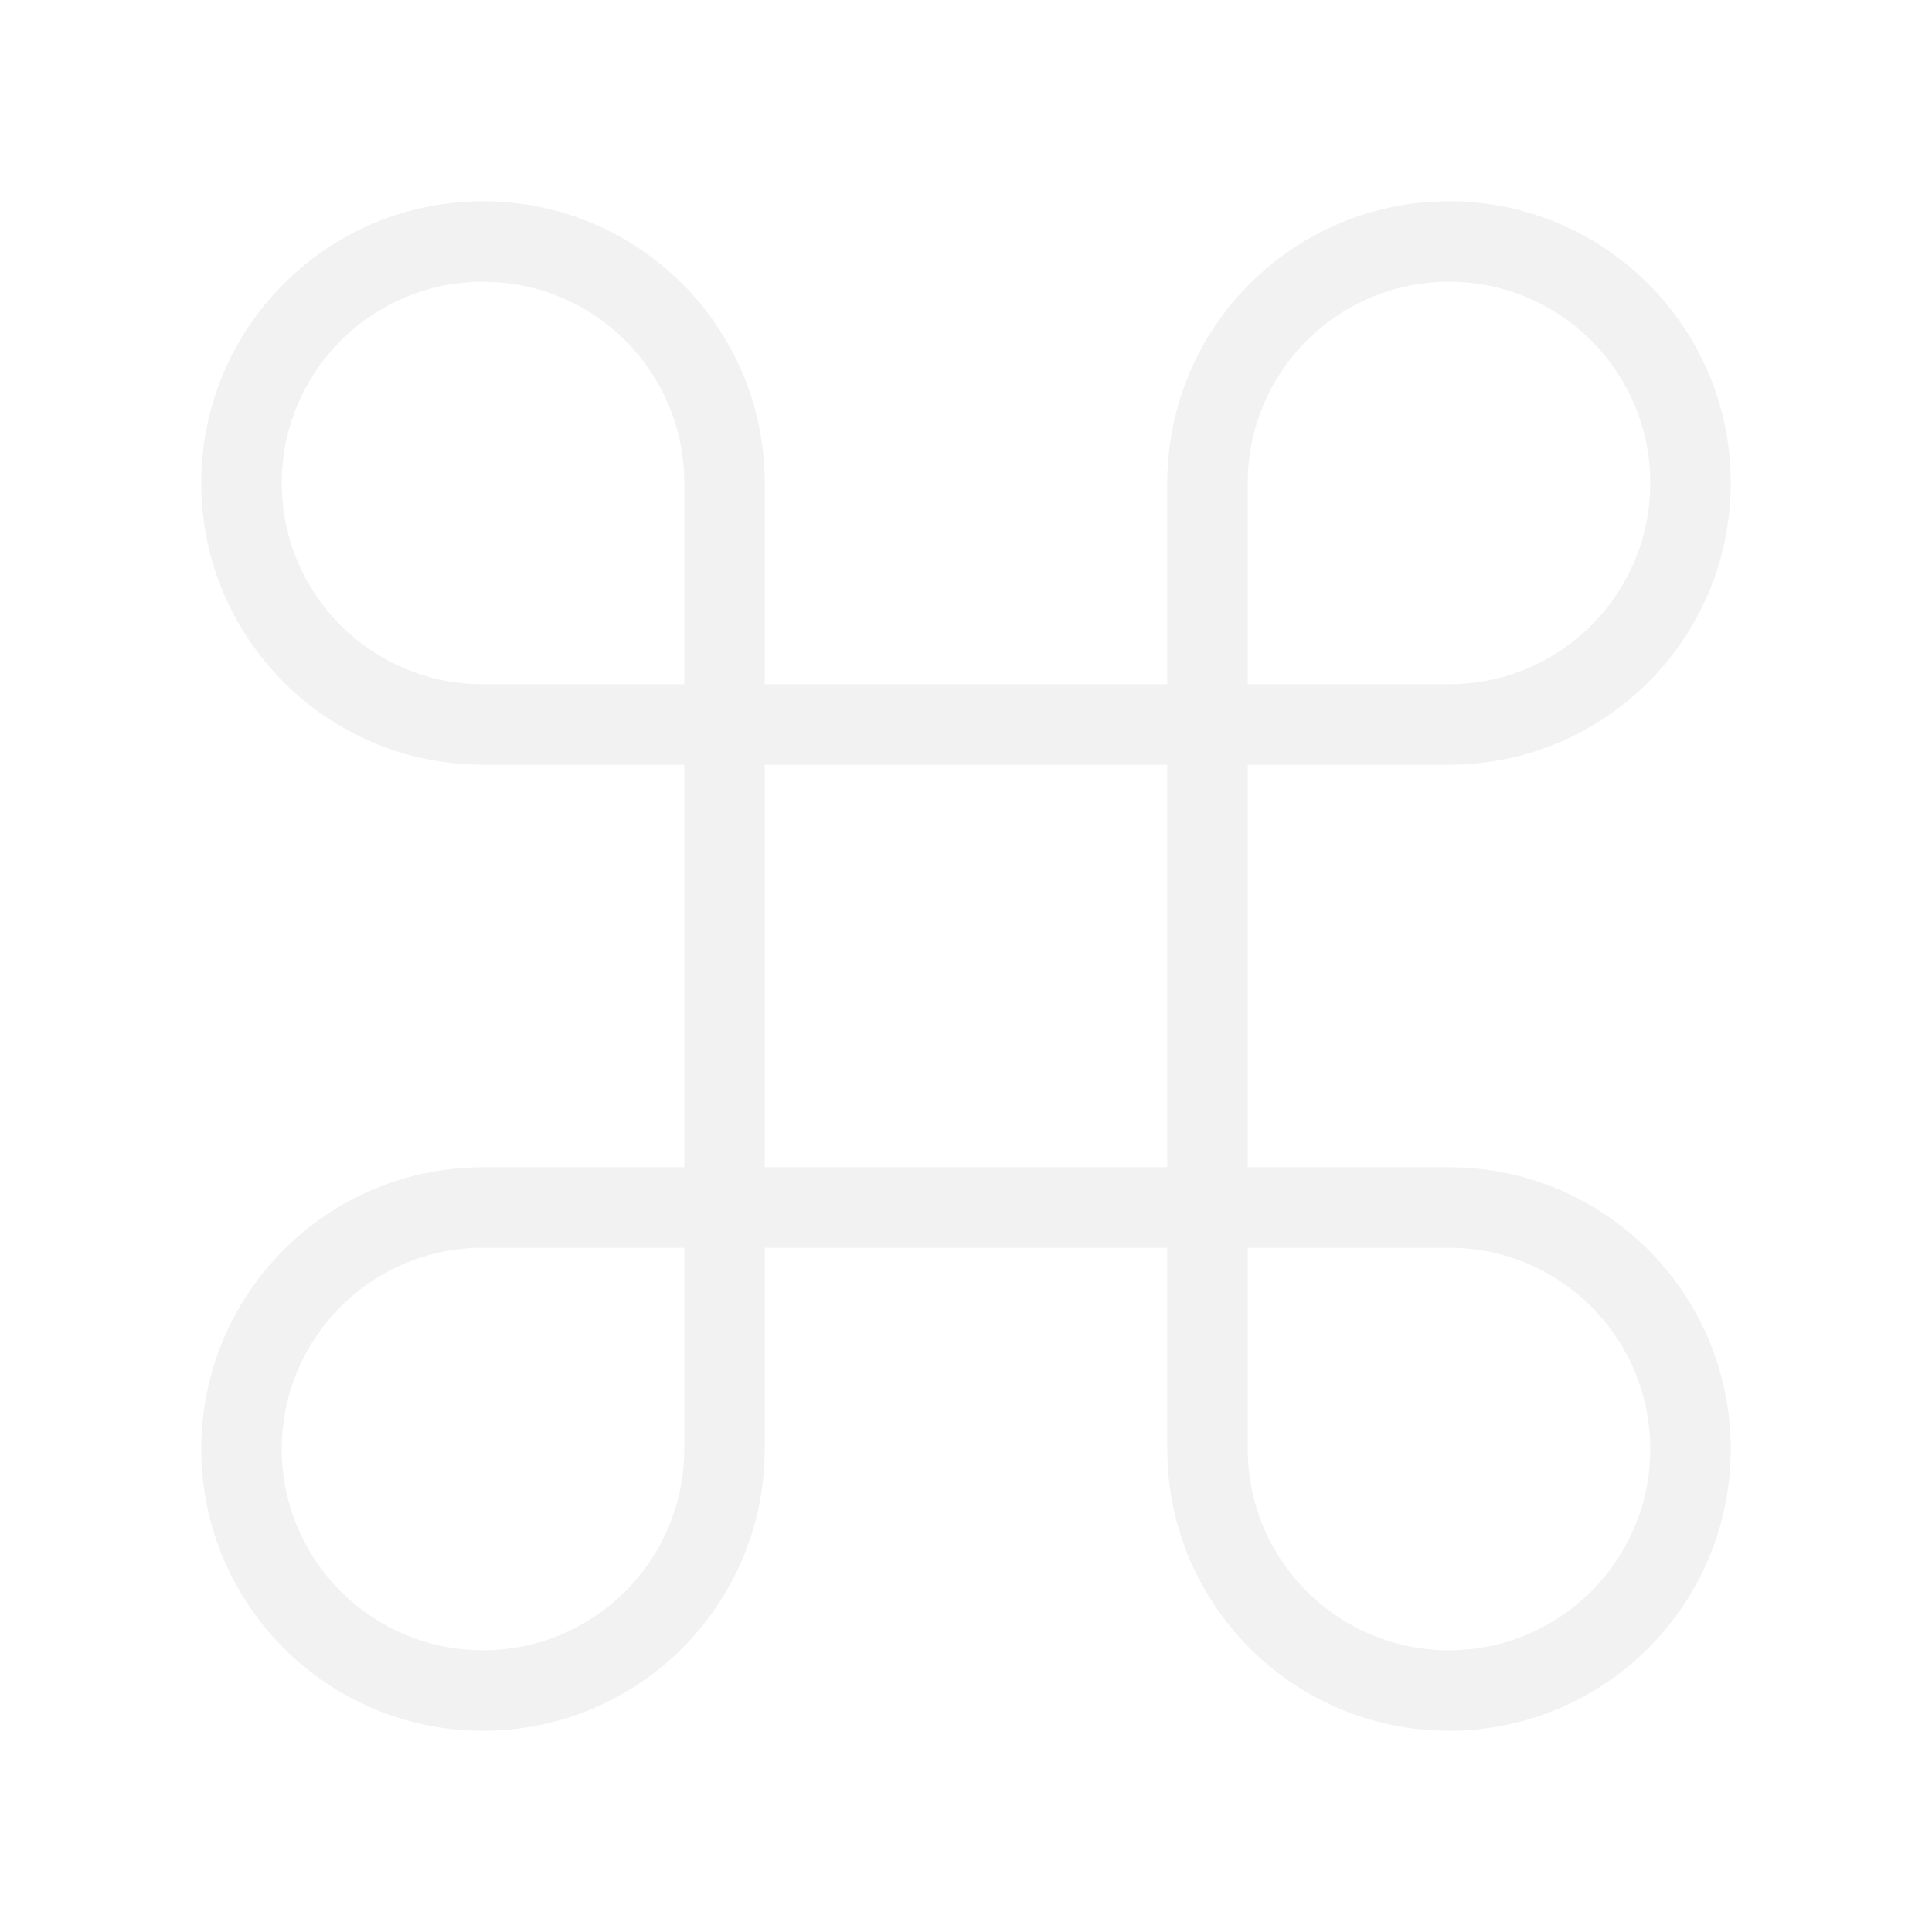
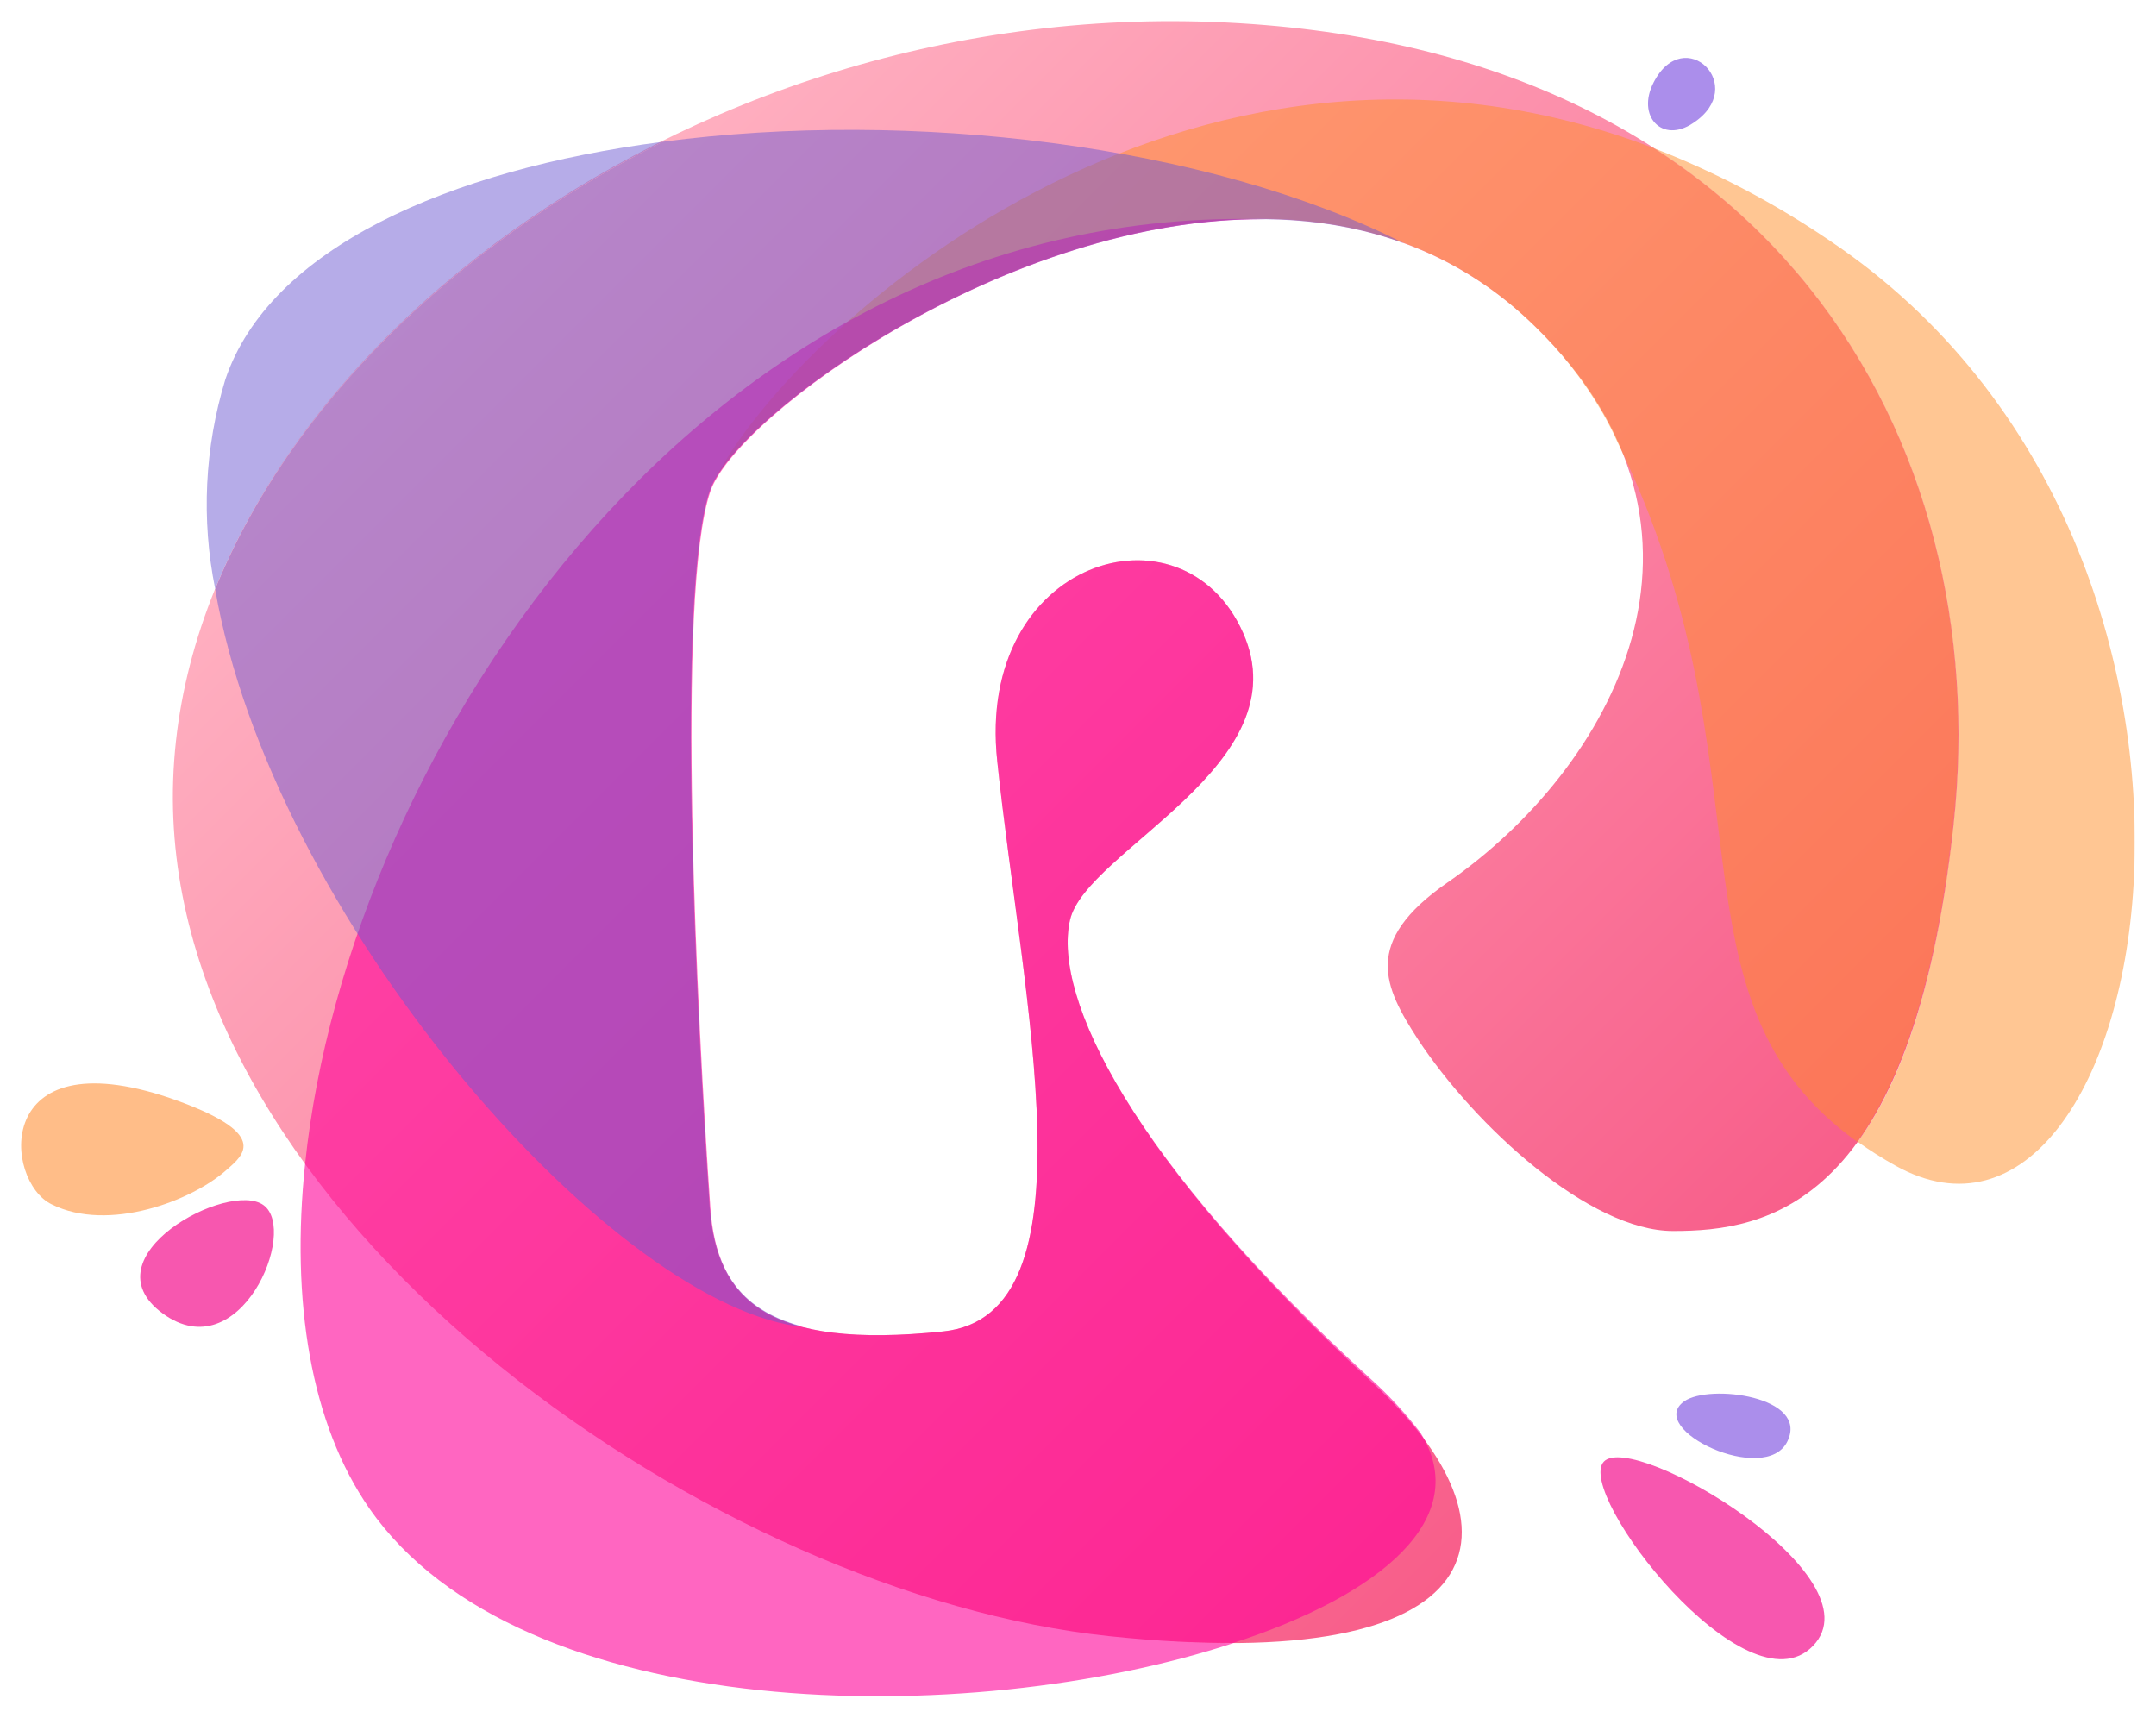
- <svg xmlns="http://www.w3.org/2000/svg" version="1.1" width="24" height="24" viewBox="948,463.5,24,24">
-   <defs>
-     <clipPath id="clip-1">
-       <rect x="948" y="463.5" width="24" height="24" id="clip-1" stroke="none" />
-     </clipPath>
-   </defs>
-   <g fill="none" fill-rule="nonzero" stroke="none" stroke-width="1" stroke-linecap="butt" stroke-linejoin="miter" stroke-miterlimit="10" stroke-dasharray="" stroke-dashoffset="0" font-family="none" font-weight="none" font-size="none" text-anchor="none" style="mix-blend-mode: normal">
-     <g>
-       <g id="Group 1">
-         <g clip-path="url(#clip-1)" id="Group 1">
-           <path d="M963,469.5v12c0,1.657 1.343,3 3,3c1.657,0 3,-1.343 3,-3c0,-1.657 -1.343,-3 -3,-3h-12c-1.657,0 -3,1.343 -3,3c0,1.657 1.343,3 3,3c1.657,0 3,-1.343 3,-3v-12c0,-1.657 -1.343,-3 -3,-3c-1.657,0 -3,1.343 -3,3c0,1.657 1.343,3 3,3h12c1.657,0 3,-1.343 3,-3c0,-1.657 -1.343,-3 -3,-3c-1.657,0 -3,1.343 -3,3" id="Path 1" stroke="#f2f2f2" />
-         </g>
+ <svg xmlns="http://www.w3.org/2000/svg" version="1.0" x="0" y="0" width="2400" height="1911.631" viewBox="139.4 100.627 61.2 48.747" preserveAspectRatio="xMidYMid meet" color-interpolation-filters="sRGB">
+   <g>
+     <defs>
+       <linearGradient id="92" x1="0%" y1="0%" x2="100%" y2="0%">
+         <stop offset="0%" stop-color="#fa71cd" />
+         <stop offset="100%" stop-color="#9b59b6" />
+       </linearGradient>
+       <linearGradient id="93" x1="0%" y1="0%" x2="100%" y2="0%">
+         <stop offset="0%" stop-color="#f9d423" />
+         <stop offset="100%" stop-color="#f83600" />
+       </linearGradient>
+       <linearGradient id="94" x1="0%" y1="0%" x2="100%" y2="0%">
+         <stop offset="0%" stop-color="#0064d2" />
+         <stop offset="100%" stop-color="#1cb0f6" />
+       </linearGradient>
+       <linearGradient id="95" x1="0%" y1="0%" x2="100%" y2="0%">
+         <stop offset="0%" stop-color="#f00978" />
+         <stop offset="100%" stop-color="#3f51b1" />
+       </linearGradient>
+       <linearGradient id="96" x1="0%" y1="0%" x2="100%" y2="0%">
+         <stop offset="0%" stop-color="#7873f5" />
+         <stop offset="100%" stop-color="#ec77ab" />
+       </linearGradient>
+       <linearGradient id="97" x1="0%" y1="0%" x2="100%" y2="0%">
+         <stop offset="0%" stop-color="#f9d423" />
+         <stop offset="100%" stop-color="#e14fad" />
+       </linearGradient>
+       <linearGradient id="98" x1="0%" y1="0%" x2="100%" y2="0%">
+         <stop offset="0%" stop-color="#009efd" />
+         <stop offset="100%" stop-color="#2af598" />
+       </linearGradient>
+       <linearGradient id="99" x1="0%" y1="0%" x2="100%" y2="0%">
+         <stop offset="0%" stop-color="#ffcc00" />
+         <stop offset="100%" stop-color="#00b140" />
+       </linearGradient>
+       <linearGradient id="100" x1="0%" y1="0%" x2="100%" y2="0%">
+         <stop offset="0%" stop-color="#d51007" />
+         <stop offset="100%" stop-color="#ff8177" />
+       </linearGradient>
+       <linearGradient id="102" x1="0%" y1="0%" x2="100%" y2="0%">
+         <stop offset="0%" stop-color="#a2b6df" />
+         <stop offset="100%" stop-color="#0c3483" />
+       </linearGradient>
+       <linearGradient id="103" x1="0%" y1="0%" x2="100%" y2="0%">
+         <stop offset="0%" stop-color="#7ac5d8" />
+         <stop offset="100%" stop-color="#eea2a2" />
+       </linearGradient>
+       <linearGradient id="104" x1="0%" y1="0%" x2="100%" y2="0%">
+         <stop offset="0%" stop-color="#00ecbc" />
+         <stop offset="100%" stop-color="#007adf" />
+       </linearGradient>
+       <linearGradient id="105" x1="0%" y1="0%" x2="100%" y2="0%">
+         <stop offset="0%" stop-color="#b88746" />
+         <stop offset="100%" stop-color="#fdf5a6" />
+       </linearGradient>
+     </defs>
+     <g class="imagesvg isNoFont" transform="translate(140,101.2267)">
+       <g>
+         <rect fill="#f757af" fill-opacity="0" stroke-width="2" x="0" y="0" width="60" height="47.547" class="image-rect" />
+         <svg x="0" y="0" width="60" height="47.547" filtersec="colorsb5721907998" class="image-svg-svg primary" style="overflow: visible;">
+           <svg viewBox="-0.001 0.003 121.265 96.095">
+             <defs>
+               <linearGradient id="adca2bc7-a40a-4d76-9be4-4baf577f11d5" x1="28.89" y1="87.9" x2="94.97" y2="21.81" gradientTransform="matrix(1, 0, 0, -1, 0, 98.09)" gradientUnits="userSpaceOnUse">
+                 <stop offset="0" stop-color="#ffb2c2" />
+                 <stop offset="1" stop-color="#f85e8a" />
+               </linearGradient>
+             </defs>
+             <g id="fc947cc4-dc85-4537-936e-175f5631d461">
+               <g id="b6b74dc6-5923-4a64-b5d2-7b1019c65e29">
+                 <path d="M39.5,68.05c-.76-11-2-35.16,0-41.08s31-25.44,47.34-9.47c12.08,11.8,4.38,25.41-5,31.91-4.94,3.42-3.65,6-1.71,9,3.29,5,9.86,11,14.64,11,5.36,0,13.73-1.36,16.1-23.34S100.54,1.28,68.41.05s-60.7,22-59.68,45.7S39.91,90.28,62.4,92.65s24.15-6.23,15.14-14.52C63.68,65.36,59.18,56,60.17,51.58c.89-4,13.31-8.88,9.93-16.49-3.45-7.78-15.36-4.26-14.1,7.38,1.43,13.69,5.73,31.77-3.1,32.7C42.76,76.23,39.86,73.32,39.5,68.05Z" fill="url(#adca2bc7-a40a-4d76-9be4-4baf577f11d5)" />
+                 <g opacity="0.5">
+                   <path d="M103.78,12.61A50.07,50.07,0,0,0,93.64,7.28c13.53,8.68,18.81,23.94,17.21,38.8-1,9.24-3,14.83-5.49,18.21a23.29,23.29,0,0,0,2.17,1.37C122.35,73.94,130.47,30.55,103.78,12.61Z" fill="#ff8d27" />
+                   <path d="M39.81,26.28c3.74-6.58,31.27-24.21,47-8.8a22.61,22.61,0,0,1,3.92,5c.32.56.61,1.13.86,1.69,9.12,18.72,2.33,31.94,13.74,40.12,2.44-3.38,4.5-9,5.49-18.21,1.63-14.86-3.65-30.12-17.18-38.8C66.72-3,44.1,17.87,39.81,26.28Z" fill="#ff8d27" />
+                 </g>
+                 <path d="M80.29,81a23,23,0,0,0-2.75-3C63.68,65.36,59.18,56,60.17,51.58c.89-4,13.31-8.88,9.93-16.49-3.45-7.78-15.36-4.26-14.1,7.38,1.43,13.69,5.73,31.77-3.1,32.7-10.1,1.06-13-1.85-13.36-7.11-.76-11-2-35.16,0-41.08C41,22.68,56.66,11.21,71.4,11.37c-32-.95-52.62,30.32-55.11,54.18-.83,7.87.32,14.94,3.69,19.78,8.69,12.49,34.39,12.72,49.57,7.72a68.38,68.38,0,0,1-7.15-.4,65.75,65.75,0,0,0,7.15.39C78.08,90.26,83.29,85.85,80.29,81Z" fill="#ff0098" opacity="0.6" />
+                 <g opacity="0.5" style="isolation:isolate">
+                   <path d="M11.71,20.57a24.52,24.52,0,0,0-.58,12C15.34,22.22,24.74,12.9,36.82,6.92,24.48,8.53,14.24,13.05,11.71,20.57Z" fill="#6d59d1" />
+                   <path d="M79.34,12.75C68.06,7.05,51,5.05,36.82,6.92c-12.08,6-21.48,15.3-25.69,25.67,3.21,18.65,22.31,40.63,33.35,42.28h.28c-3.7-1-5-3.41-5.26-6.84-.76-11-2-35.16,0-41.08C41.24,21.89,62.91,6.75,79.34,12.75Z" fill="#6d59d1" />
+                 </g>
+                 <path d="M90.8,82.64c-1.69,1.79,8.16,14.55,12,10.57S92.49,80.85,90.8,82.64ZM13.91,67.93c2,1.46-1.36,9.45-5.79,6.21S11.92,66.46,13.91,67.93Z" fill="#f757af" />
+                 <path d="M95.41,79.18c-2.26,1.6,4.66,4.88,5.92,2.3S96.86,78.16,95.41,79.18Zm.51-73.33c3.22-2.11-.5-5.75-2.26-2.34C92.65,5.45,94.15,7.05,95.92,5.85Z" fill="#ab8eeb" />
+                 <path d="M11.81,65.88c-2,1.81-6.81,3.62-10.06,2-2.74-1.32-3.43-9.55,6.78-6.1C14.38,63.81,12.75,65.05,11.81,65.88Z" fill="#ffbd88" />
+               </g>
+             </g>
+           </svg>
+         </svg>
      </g>
    </g>
+     <defs v-gra="od" />
  </g>
</svg>
